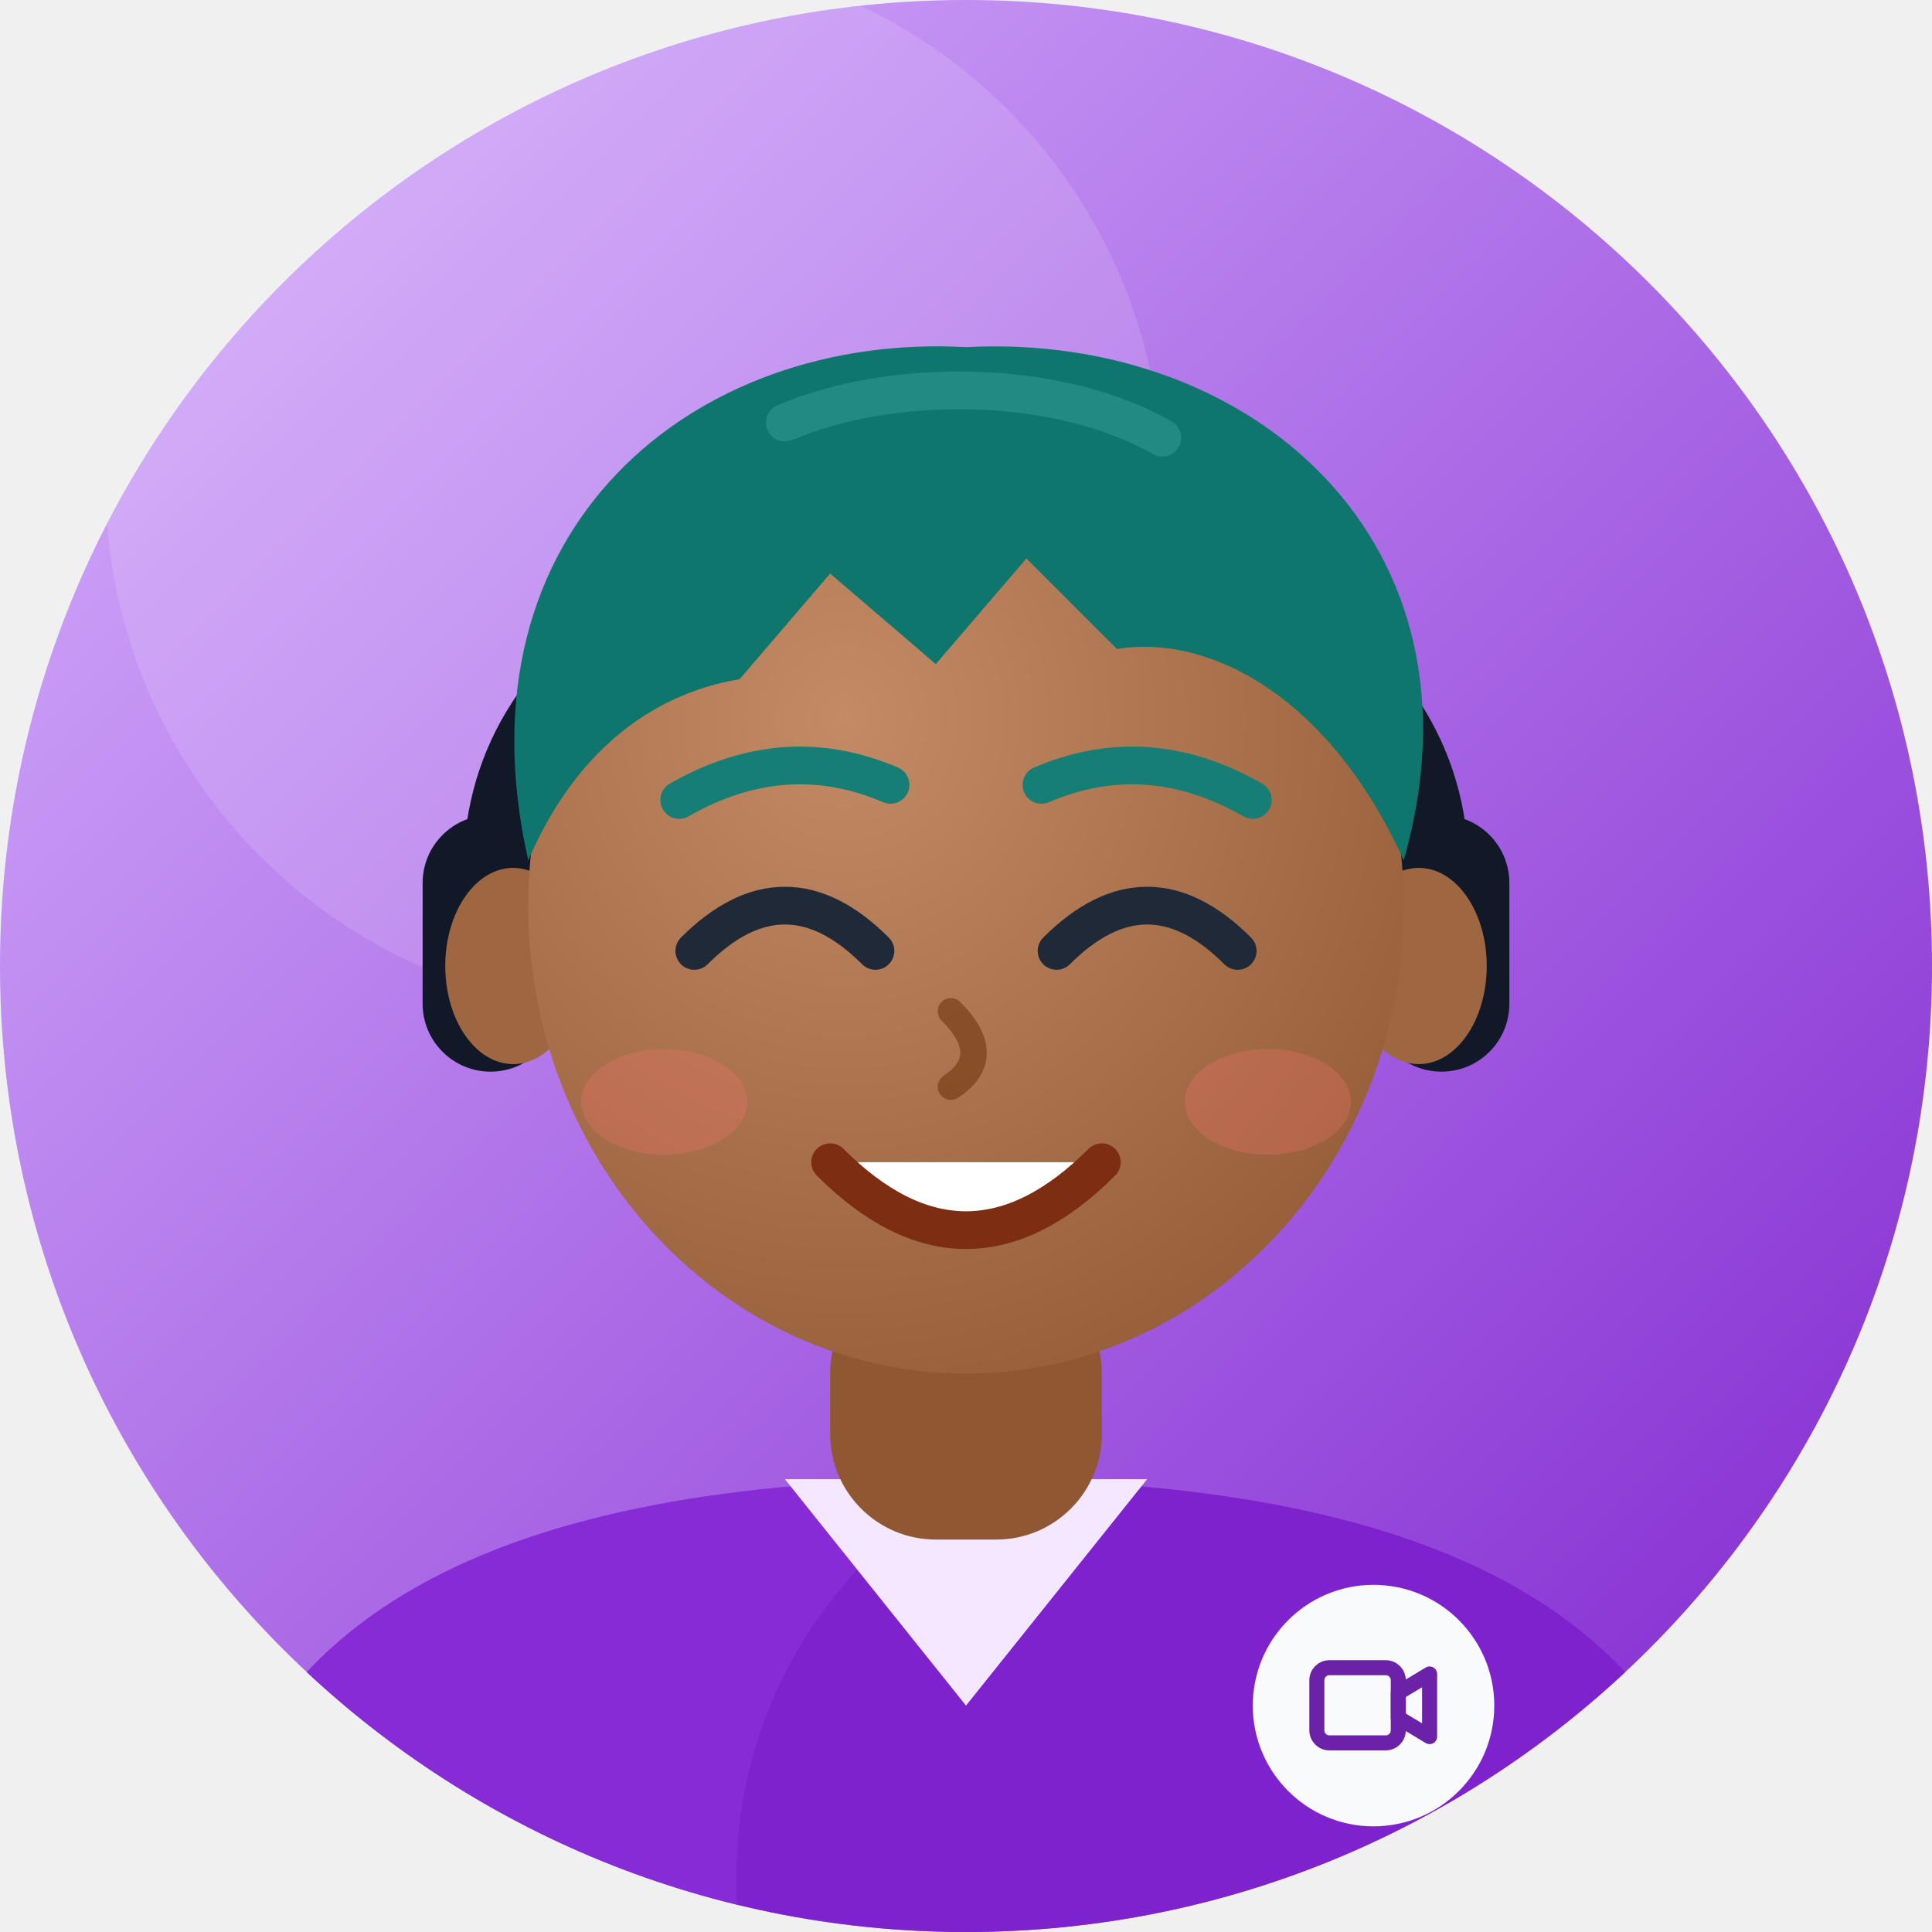
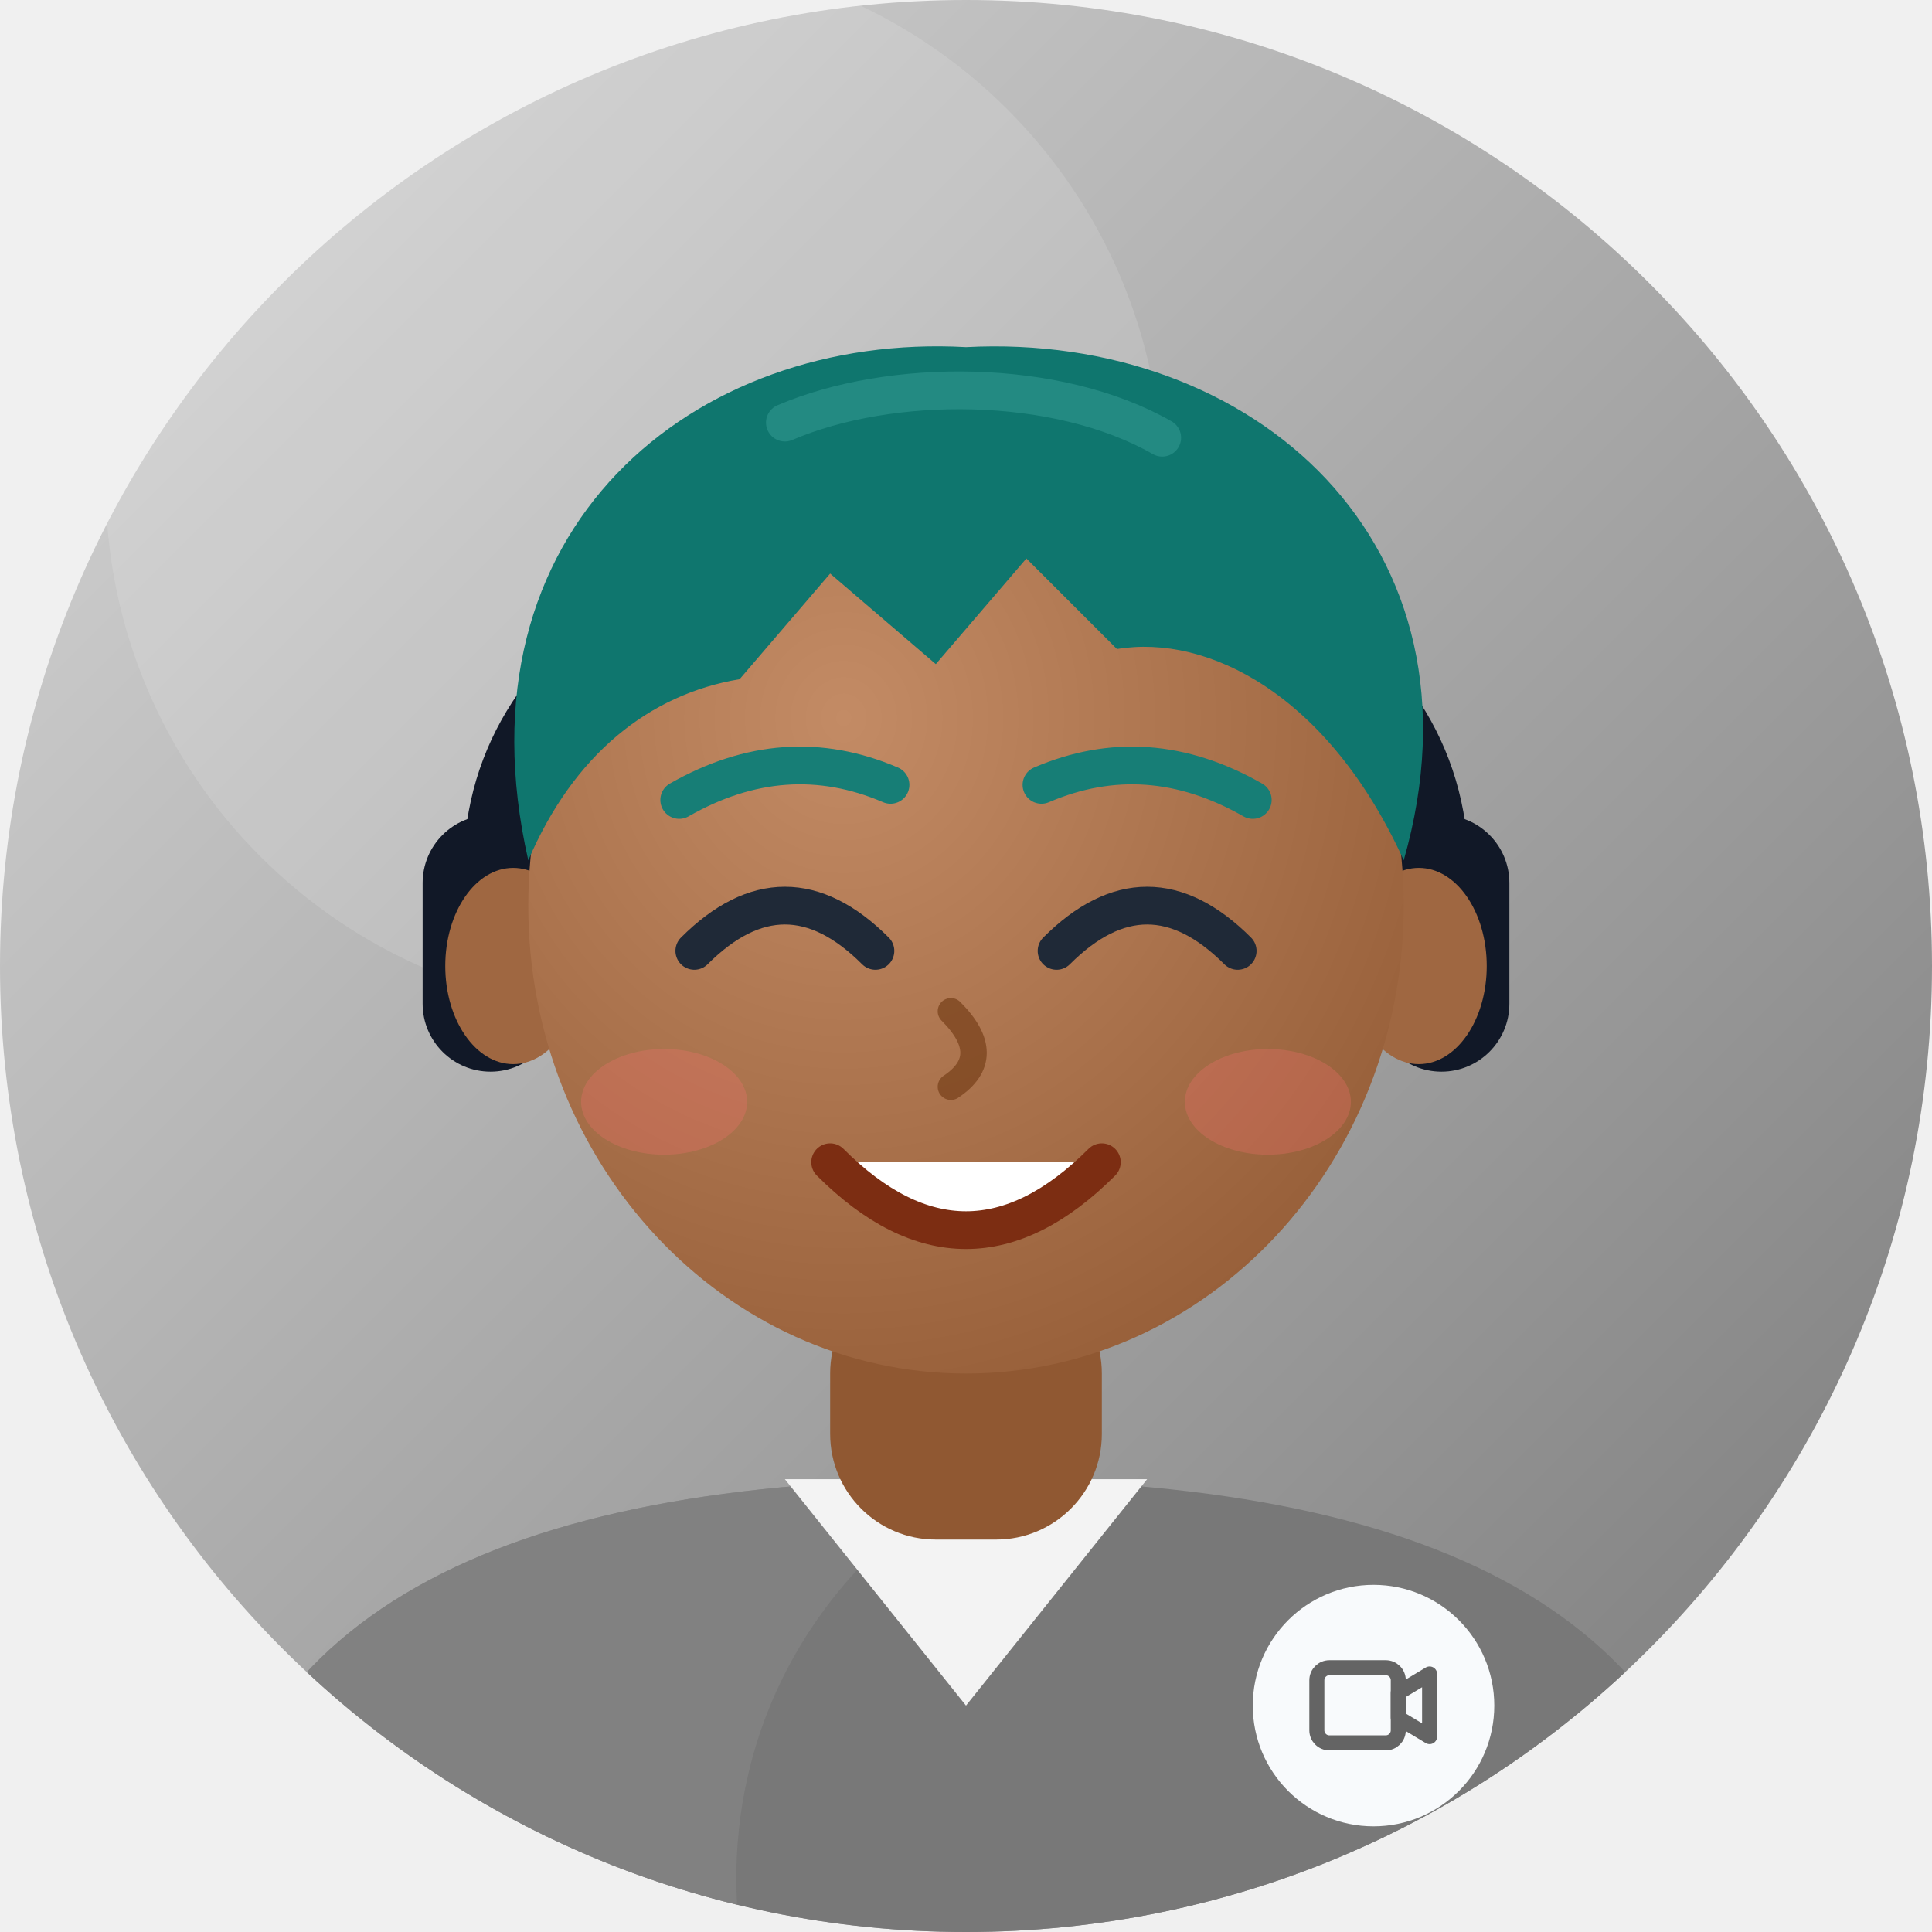
<svg xmlns="http://www.w3.org/2000/svg" viewBox="0 0 256 256" width="256" height="256" role="img" aria-label="vid">
  <defs>
    <linearGradient id="g-vid" x1="0" y1="0" x2="1" y2="1">
-       <stop offset="0" stop-color="#d8b4fe" />
-       <stop offset="1" stop-color="#7e22ce" />
+       <stop offset="0" stop-color="#d9d9d9" />
+       <stop offset="1" stop-color="#787878" />
    </linearGradient>
    <radialGradient id="f-vid" cx=".36" cy=".3" r=".8">
      <stop offset="0" stop-color="#c38b65" />
      <stop offset="1" stop-color="#955d37" />
    </radialGradient>
    <clipPath id="c-vid">
      <circle cx="128" cy="128" r="128" />
    </clipPath>
  </defs>
  <g clip-path="url(#c-vid)">
    <rect width="256" height="256" fill="url(#g-vid)" />
    <circle cx="84" cy="64" r="70" fill="#fff" opacity=".13" />
    <path d="M66 118 C62 56 194 56 190 118" stroke="#111827" stroke-width="9" fill="none" stroke-linecap="round" />
    <rect x="56" y="108" width="18" height="34" rx="9" fill="#111827" />
    <rect x="182" y="108" width="18" height="34" rx="9" fill="#111827" />
-     <path d="M26 256 C30 214 66 196 128 196 C190 196 226 214 230 256 Z" fill="#7e22ce" />
-     <path d="M26 256 C30 214 66 196 128 196 C100 214 96 240 98 256 Z" fill="#9034e0" opacity=".5" />
-     <path d="M104 196 L128 226 L152 196 Z" fill="#f3e8ff" />
+     <path d="M26 256 C30 214 66 196 128 196 C190 196 226 214 230 256 Z" fill="#787878" />
+     <path d="M26 256 C30 214 66 196 128 196 C100 214 96 240 98 256 Z" fill="#8a8a8a" opacity=".5" />
+     <path d="M104 196 L128 226 L152 196 Z" fill="#f3f3f3" />
    <circle cx="182" cy="226" r="16" fill="#f8fafc" />
-     <g transform="translate(172 216) scale(.83)" fill="none" stroke="#6b21a8" stroke-width="2.4" stroke-linecap="round" stroke-linejoin="round">
+     <g transform="translate(172 216) scale(.83)" fill="none" stroke="#646464" stroke-width="2.4" stroke-linecap="round" stroke-linejoin="round">
      <rect x="3" y="6" width="13" height="12" rx="2" />
      <path d="M16 10l5-3v10l-5-3z" />
    </g>
    <rect x="110" y="168" width="36" height="36" rx="14" fill="#905832" />
    <ellipse cx="68" cy="128" rx="9" ry="13" fill="#9f6741" />
    <ellipse cx="188" cy="128" rx="9" ry="13" fill="#9f6741" />
    <ellipse cx="128" cy="120" rx="58" ry="62" fill="url(#f-vid)" />
    <path d="M70 114 C60 70 92 44 128 46 C166 44 198 72 186 114 C176 92 160 84 148 86 L136 74 L124 88 L110 76 L98 90 C86 92 76 100 70 114 Z" fill="#0f766e" />
    <path d="M104 56 C118 50 140 50 154 58" stroke="#238a82" stroke-width="5" stroke-linecap="round" fill="none" />
    <g stroke="#177e76" stroke-width="5" stroke-linecap="round" fill="none">
      <path d="M90 106 Q104 98 118 104" />
      <path d="M138 104 Q152 98 166 106" />
    </g>
    <path d="M92 126 Q104 114 116 126" stroke="#1f2937" stroke-width="5" fill="none" stroke-linecap="round" />
    <path d="M140 126 Q152 114 164 126" stroke="#1f2937" stroke-width="5" fill="none" stroke-linecap="round" />
    <ellipse cx="88" cy="146" rx="11" ry="7" fill="#f87171" opacity=".28" />
    <ellipse cx="168" cy="146" rx="11" ry="7" fill="#f87171" opacity=".28" />
    <path d="M126 134 Q132 140 126 144" stroke="#763e18" stroke-width="3.5" fill="none" stroke-linecap="round" opacity=".7" />
    <path d="M110 154 Q128 172 146 154" stroke="#7c2d12" stroke-width="5" fill="#fff" stroke-linecap="round" stroke-linejoin="round" />
  </g>
</svg>
